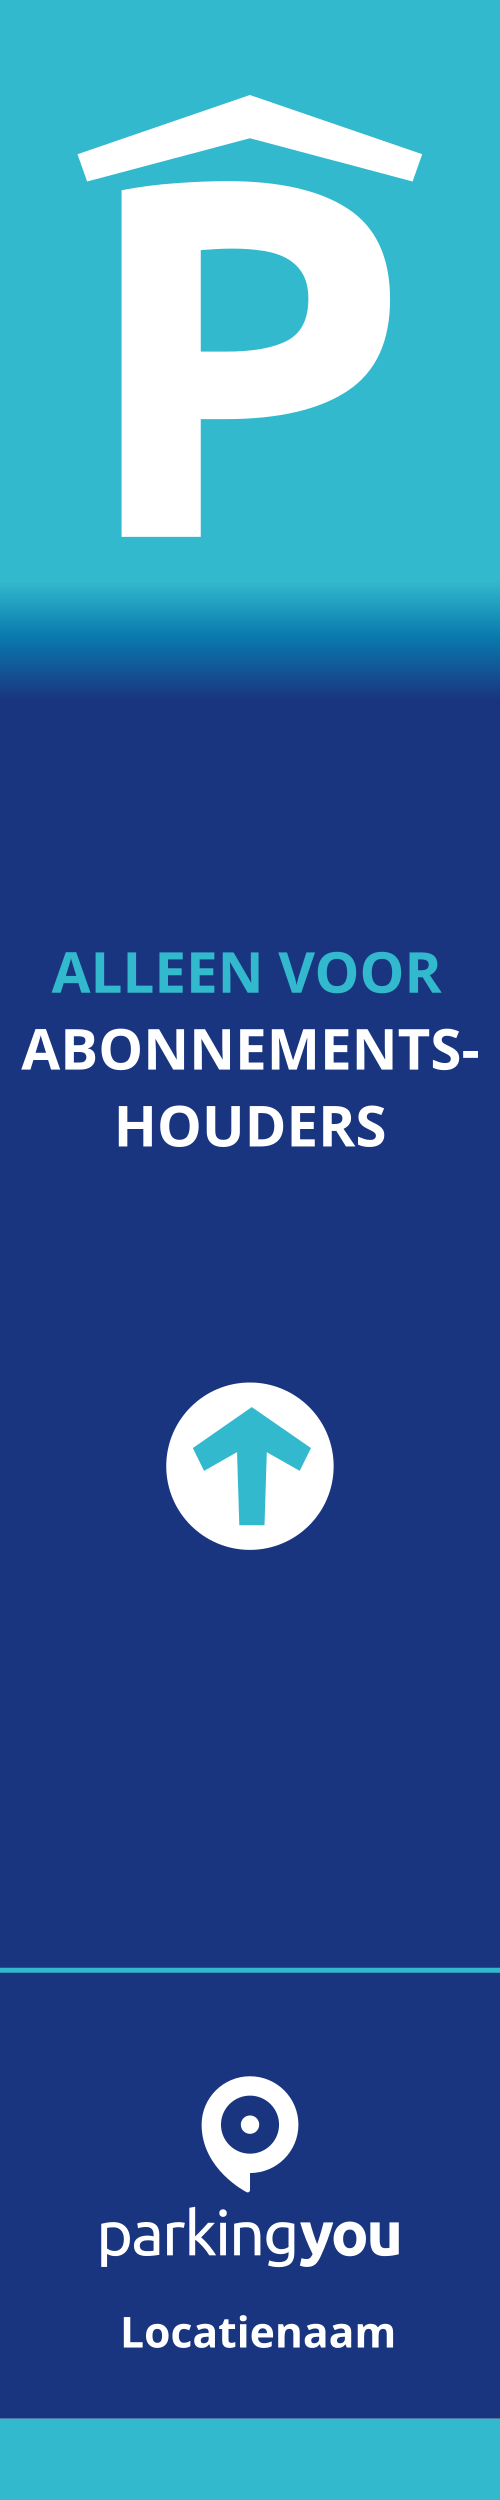
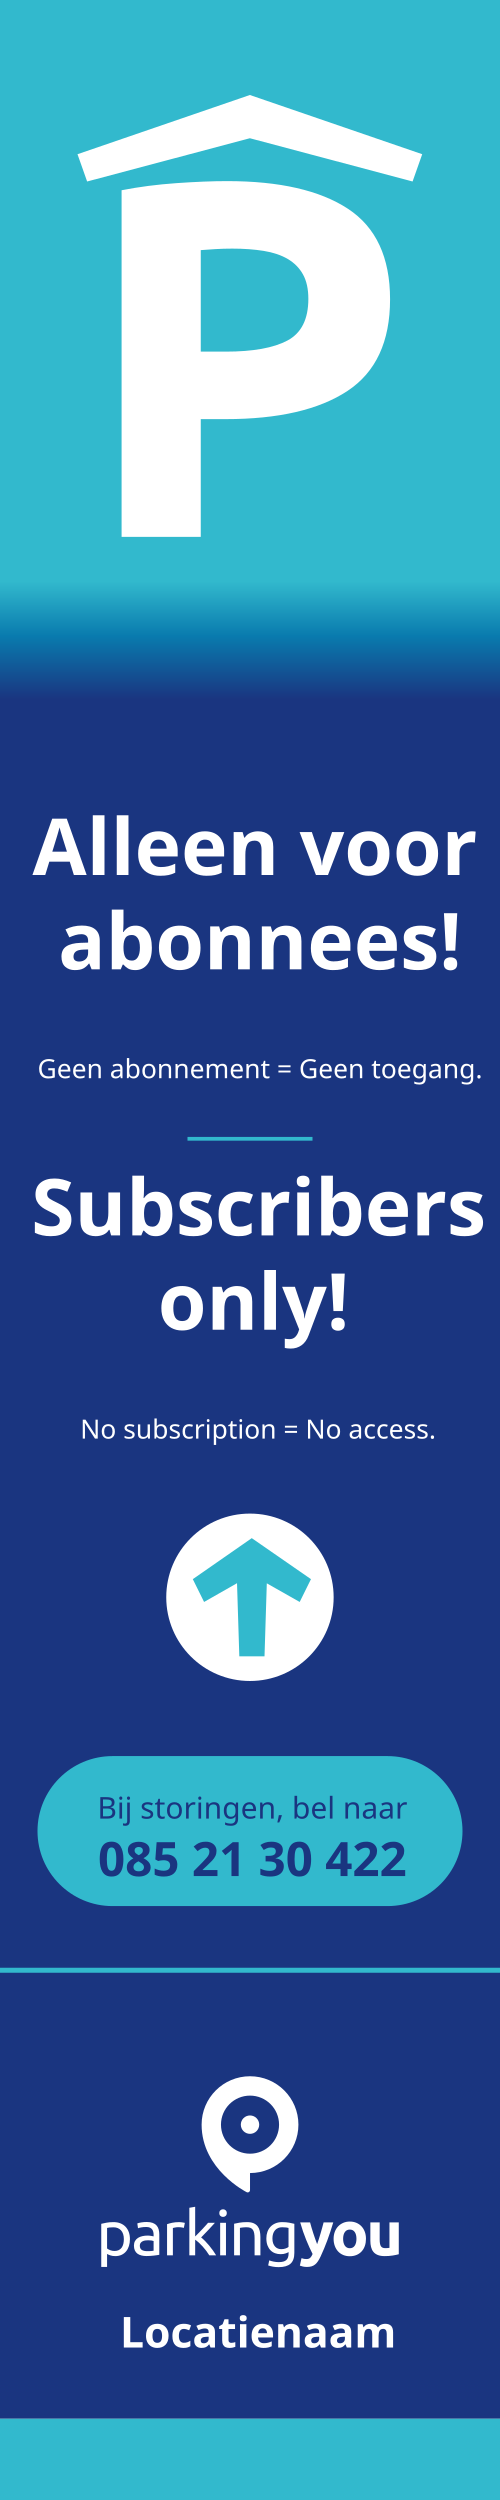
<svg xmlns="http://www.w3.org/2000/svg" width="400mm" height="2000mm" viewBox="0 0 400 2000">
  <defs>
    <linearGradient id="py-zuil-verloop" gradientUnits="userSpaceOnUse" x1="0" y1="580" x2="0" y2="465">
      <stop offset="0" stop-color="#1A3580" />
      <stop offset="0.18" stop-color="#1A3580" />
      <stop offset="0.62" stop-color="#097BAE" />
      <stop offset="1" stop-color="#32B9CD" />
    </linearGradient>
  </defs>
  <g id="py-prod-zuil-abonnees-blauw">
    <g transform="translate(0 0)">
      <g id="body">
        <rect x="0" y="0" width="400" height="1935" fill="#1A3580" id="column" />
      </g>
      <g id="header">
        <rect x="0" y="0" width="400" height="580" fill="#32B9CD" id="header-aqua" />
        <rect x="0" y="465" width="400" height="115" fill="url(#py-zuil-verloop)" id="header-verloop" />
        <g data-element="py-atom-symbol-p-roof" transform="translate(62 76) scale(0.505 0.505)">
          <path d="M156.677 139.628C126.127 141.776 97.181 145.533 69.848 150.885L69.848 700L195.267 700L195.267 513.48L234.662 513.48C318.277 513.48 382.596 498.607 427.617 468.857C472.642 439.111 495.153 390.745 495.153 323.739C495.153 257.283 472.903 209.449 428.422 180.229C383.929 151.019 320.151 136.411 237.075 136.411C214.025 136.411 187.228 137.49 156.677 139.628M294.962 246.957C309.959 249.373 322.701 253.667 333.15 259.822C343.6 265.993 351.643 274.17 357.27 284.344C362.897 294.532 365.708 307.398 365.708 322.934C365.708 355.09 354.719 377.079 332.748 388.861C310.767 400.655 278.078 406.55 234.662 406.55L195.267 406.55L195.267 245.75C201.699 245.225 209.336 244.685 218.184 244.145C227.025 243.619 235.992 243.341 245.118 243.341C263.332 243.341 279.948 244.547 294.962 246.957" fill="#FFFFFF" />
          <path d="M546.074 93.807L530.82 137.015L273.039 68.488L15.254 137.015L0 93.807L273.039 0L546.074 93.807" fill="#FFFFFF" />
        </g>
      </g>
      <g id="headline" data-variable="headline">
-         <text x="41.231" y="794.182" font-family="Ubuntu" font-size="45.208" font-weight="bold" fill="#32B9CD" id="headline-1" xml:space="preserve">ALLEEN VOOR</text>
-         <text x="17" y="855.664" font-family="Ubuntu" font-size="45.208" font-weight="bold" fill="#FFFFFF" id="headline-2" xml:space="preserve">ABONNEMENTS-</text>
-         <text x="90.982" y="917.147" font-family="Ubuntu" font-size="45.208" font-weight="bold" fill="#FFFFFF" id="headline-3" xml:space="preserve">HOUDERS</text>
+         <text x="25.943" y="700" font-family="Ubuntu" font-size="62.882" font-weight="bold" fill="#FFFFFF" id="headline-nl-1" xml:space="preserve">Alleen voor</text>
+         <text x="46.537" y="775.458" font-family="Ubuntu" font-size="62.882" font-weight="bold" fill="#FFFFFF" id="headline-nl-2" xml:space="preserve">abonnees!</text>
+       </g>
+       <text x="30" y="862.554" font-family="Ubuntu" font-size="21.159" fill="#FFFFFF" data-variable="subline-nl" id="subline-nl" xml:space="preserve">Geen abonnement = Geen toegang.</text>
+       <rect x="150" y="909.537" width="100" height="3" fill="#32B9CD" id="language-divider" />
+       <g id="headline-en">
+         <text x="25" y="988.317" font-family="Ubuntu" font-size="62.882" font-weight="bold" fill="#FFFFFF" id="headline-en-1" xml:space="preserve">Subscribers</text>
+         <text x="126.271" y="1063.775" font-family="Ubuntu" font-size="62.882" font-weight="bold" fill="#FFFFFF" id="headline-en-2" xml:space="preserve">only!</text>
+       </g>
+       <text x="64.161" y="1150.871" font-family="Ubuntu" font-size="21.159" fill="#FFFFFF" data-variable="subline-en" id="subline-en" xml:space="preserve">No subscription = No access.</text>
+       <g id="fault-contact">
+         <rect x="30" y="1404.871" width="340" height="120" rx="60" ry="60" fill="#32B9CD" id="pill" />
+         <text x="77.912" y="1454.871" font-family="Ubuntu Medium" font-size="24" fill="#1A3580" data-variable="text" id="fault-text" xml:space="preserve">Bij storingen, bel naar</text>
+         <text x="78.4" y="1500.871" font-family="Ubuntu" font-size="38" font-weight="bold" fill="#1A3580" data-variable="phone-number" id="phone-number" xml:space="preserve">085 21 30 422</text>
      </g>
      <g id="direction">
-         <g data-element="py-atom-arrow-up-circle" transform="translate(133 1106) scale(0.788 0.788)" id="arrow">
+         <g data-element="py-atom-arrow-up-circle" transform="translate(133 1210.871) scale(0.788 0.788)" id="arrow">
          <path d="M169.947 84.973C169.947 131.904 131.904 169.947 84.973 169.947C38.045 169.947 0 131.904 0 84.973C0 38.045 38.045 0 84.973 0C131.904 0 169.947 38.045 169.947 84.973" fill="#FFFFFF" />
          <path d="M146.92 66.562L86.81 24.927L26.958 66.562L38.408 89.721L71.847 70.665L74.182 144.889L99.757 144.889L102.087 70.799L135.47 89.721L146.92 66.562" fill="#32B9CD" />
        </g>
      </g>
      <rect x="0" y="1574.2" width="400" height="4" fill="#32B9CD" id="divider" />
      <g id="lockup">
        <g data-element="py-atom-logo-stacked-white" transform="translate(81 1661) scale(3.227 3.227)">
          <path d="M36.88 19.2C32.904 19.2 29.68 15.976 29.68 12C29.68 8.024 32.904 4.8 36.88 4.8C40.857 4.8 44.08 8.024 44.08 12C44.08 15.976 40.857 19.2 36.88 19.2M36.88 0C30.253 0 24.88 5.372 24.88 11.999C24.88 23.134 36.007 28.716 36.007 28.716C36.39 28.949 36.88 28.671 36.88 28.223L36.88 23.998C43.508 23.998 48.88 18.626 48.88 11.999C48.88 5.372 43.508 0 36.88 0" fill="#FFFFFF" />
          <path d="M34.6 12C34.6 10.741 35.621 9.72 36.88 9.72C38.139 9.72 39.16 10.741 39.16 12C39.16 13.259 38.139 14.28 36.88 14.28C35.621 14.28 34.6 13.259 34.6 12" fill="#FFFFFF" />
          <path d="M5.604 40.383C5.604 39.442 5.371 38.717 4.905 38.21C4.439 37.703 3.818 37.45 3.042 37.45C2.608 37.45 2.269 37.465 2.026 37.496C1.783 37.527 1.589 37.564 1.444 37.605L1.444 42.696C1.62 42.841 1.873 42.981 2.204 43.115C2.535 43.25 2.897 43.317 3.291 43.317C3.705 43.317 4.059 43.242 4.354 43.092C4.649 42.942 4.89 42.735 5.076 42.471C5.262 42.207 5.396 41.896 5.479 41.539C5.562 41.183 5.604 40.797 5.604 40.383M7.11 40.383C7.11 40.994 7.029 41.558 6.869 42.075C6.708 42.593 6.473 43.037 6.162 43.41C5.852 43.783 5.472 44.072 5.022 44.279C4.571 44.486 4.057 44.59 3.477 44.59C3.011 44.59 2.6 44.527 2.243 44.403C1.886 44.279 1.62 44.161 1.444 44.047L1.444 47.275L0 47.275L0 36.58C0.341 36.498 0.769 36.407 1.281 36.308C1.793 36.21 2.385 36.161 3.058 36.161C3.679 36.161 4.238 36.26 4.734 36.456C5.231 36.653 5.655 36.932 6.007 37.294C6.359 37.656 6.63 38.099 6.822 38.622C7.014 39.144 7.11 39.731 7.11 40.383" fill="#FFFFFF" />
          <path d="M11.409 43.363C11.75 43.363 12.053 43.356 12.317 43.34C12.581 43.325 12.801 43.296 12.977 43.255L12.977 40.849C12.873 40.797 12.705 40.753 12.472 40.717C12.239 40.681 11.957 40.663 11.626 40.663C11.409 40.663 11.178 40.678 10.935 40.709C10.692 40.74 10.47 40.805 10.268 40.903C10.066 41.002 9.898 41.136 9.763 41.307C9.629 41.477 9.562 41.702 9.562 41.982C9.562 42.5 9.727 42.859 10.058 43.061C10.389 43.262 10.84 43.363 11.409 43.363M11.285 36.13C11.864 36.13 12.353 36.205 12.752 36.355C13.15 36.505 13.471 36.717 13.714 36.992C13.957 37.266 14.131 37.592 14.234 37.969C14.337 38.347 14.389 38.764 14.389 39.219L14.389 44.264C14.265 44.284 14.091 44.313 13.869 44.349C13.647 44.385 13.396 44.419 13.116 44.45C12.837 44.481 12.534 44.51 12.209 44.535C11.882 44.561 11.559 44.574 11.238 44.574C10.783 44.574 10.364 44.528 9.981 44.434C9.598 44.341 9.267 44.194 8.987 43.992C8.708 43.79 8.491 43.524 8.335 43.193C8.18 42.862 8.103 42.463 8.103 41.997C8.103 41.553 8.193 41.17 8.374 40.849C8.555 40.528 8.801 40.269 9.112 40.073C9.422 39.876 9.784 39.731 10.198 39.638C10.612 39.545 11.047 39.498 11.502 39.498C11.647 39.498 11.797 39.506 11.952 39.522C12.107 39.537 12.255 39.558 12.394 39.584C12.534 39.609 12.656 39.633 12.759 39.654C12.863 39.674 12.935 39.69 12.977 39.7L12.977 39.297C12.977 39.059 12.951 38.823 12.899 38.591C12.847 38.358 12.754 38.151 12.62 37.969C12.485 37.788 12.301 37.643 12.069 37.535C11.836 37.426 11.533 37.372 11.16 37.372C10.684 37.372 10.268 37.405 9.911 37.473C9.554 37.54 9.287 37.61 9.112 37.683L8.941 36.487C9.127 36.404 9.438 36.324 9.872 36.246C10.307 36.169 10.778 36.13 11.285 36.13" fill="#FFFFFF" />
          <path d="M24.758 39.964C25.068 40.202 25.396 40.497 25.743 40.849C26.09 41.201 26.431 41.581 26.768 41.99C27.104 42.399 27.422 42.812 27.722 43.232C28.022 43.651 28.276 44.041 28.483 44.403L26.791 44.403C26.574 44.041 26.323 43.671 26.038 43.293C25.753 42.916 25.456 42.554 25.146 42.207C24.835 41.861 24.519 41.542 24.199 41.252C23.878 40.963 23.573 40.72 23.283 40.523L23.283 44.403L21.839 44.403L21.839 32.607L23.283 32.358L23.283 39.716L24.106 38.893C24.406 38.593 24.701 38.288 24.99 37.977C25.28 37.667 25.554 37.37 25.813 37.085C26.072 36.8 26.294 36.549 26.48 36.332L28.172 36.332C27.934 36.591 27.676 36.875 27.396 37.186C27.117 37.496 26.827 37.809 26.527 38.125C26.227 38.44 25.924 38.756 25.619 39.072C25.314 39.387 25.027 39.685 24.758 39.964" fill="#FFFFFF" />
          <path d="M29.476 36.332L30.92 36.332L30.92 44.404L29.476 44.404ZM30.19 34.873C29.931 34.873 29.711 34.788 29.53 34.616C29.349 34.446 29.259 34.216 29.259 33.926C29.259 33.637 29.349 33.406 29.53 33.235C29.711 33.065 29.931 32.979 30.19 32.979C30.449 32.979 30.669 33.065 30.85 33.235C31.031 33.406 31.121 33.637 31.121 33.926C31.121 34.216 31.031 34.446 30.85 34.616C30.669 34.788 30.449 34.873 30.19 34.873" fill="#FFFFFF" />
          <path d="M32.937 36.565C33.268 36.482 33.708 36.394 34.257 36.301C34.805 36.207 35.436 36.161 36.15 36.161C36.792 36.161 37.325 36.252 37.749 36.433C38.173 36.614 38.513 36.867 38.766 37.193C39.019 37.519 39.198 37.91 39.301 38.365C39.405 38.821 39.457 39.323 39.457 39.871L39.457 44.404L38.013 44.404L38.013 40.182C38.013 39.685 37.979 39.261 37.912 38.909C37.845 38.557 37.734 38.272 37.578 38.055C37.423 37.837 37.216 37.68 36.957 37.582C36.699 37.483 36.378 37.434 35.995 37.434C35.84 37.434 35.679 37.439 35.514 37.45C35.348 37.46 35.191 37.473 35.041 37.488C34.891 37.504 34.756 37.522 34.637 37.542C34.518 37.564 34.433 37.579 34.381 37.589L34.381 44.404L32.937 44.404L32.937 36.565" fill="#FFFFFF" />
          <path d="M46.426 37.605C46.281 37.564 46.087 37.524 45.844 37.488C45.601 37.452 45.272 37.434 44.858 37.434C44.082 37.434 43.485 37.687 43.066 38.195C42.646 38.702 42.437 39.374 42.437 40.213C42.437 40.678 42.496 41.077 42.615 41.408C42.734 41.739 42.894 42.013 43.097 42.23C43.298 42.448 43.531 42.608 43.795 42.712C44.059 42.815 44.331 42.867 44.61 42.867C44.993 42.867 45.345 42.813 45.666 42.704C45.986 42.595 46.24 42.468 46.426 42.323L46.426 37.605M46.442 43.596C46.317 43.679 46.077 43.785 45.72 43.915C45.362 44.044 44.946 44.108 44.47 44.108C43.983 44.108 43.526 44.031 43.097 43.876C42.667 43.721 42.292 43.48 41.971 43.154C41.65 42.828 41.397 42.422 41.211 41.935C41.024 41.449 40.931 40.87 40.931 40.197C40.931 39.607 41.019 39.066 41.195 38.575C41.371 38.083 41.627 37.659 41.963 37.302C42.3 36.945 42.711 36.666 43.197 36.464C43.684 36.262 44.232 36.161 44.843 36.161C45.515 36.161 46.103 36.21 46.605 36.308C47.106 36.407 47.528 36.498 47.87 36.58L47.87 43.783C47.87 45.024 47.549 45.924 46.907 46.484C46.266 47.042 45.293 47.322 43.989 47.322C43.482 47.322 43.003 47.28 42.553 47.197C42.103 47.114 41.712 47.016 41.381 46.902L41.645 45.645C41.935 45.759 42.289 45.86 42.709 45.948C43.127 46.036 43.565 46.08 44.02 46.08C44.879 46.08 45.497 45.909 45.875 45.567C46.253 45.226 46.442 44.683 46.442 43.938L46.442 43.596" fill="#FFFFFF" />
          <path d="M57.515 36.239C57.048 37.812 56.56 39.287 56.052 40.663C55.544 42.039 54.988 43.374 54.387 44.667C54.169 45.133 53.951 45.529 53.733 45.855C53.516 46.181 53.277 46.45 53.018 46.662C52.759 46.874 52.467 47.029 52.14 47.127C51.814 47.225 51.433 47.275 50.998 47.275C50.635 47.275 50.301 47.241 49.995 47.174C49.689 47.107 49.438 47.032 49.241 46.949L49.645 45.102C49.883 45.185 50.095 45.241 50.282 45.272C50.467 45.304 50.665 45.319 50.872 45.319C51.286 45.319 51.604 45.208 51.827 44.986C52.049 44.763 52.238 44.455 52.394 44.062C51.866 43.027 51.337 41.865 50.809 40.577C50.282 39.289 49.784 37.843 49.319 36.239L51.771 36.239C51.875 36.642 51.997 37.08 52.138 37.551C52.278 38.021 52.426 38.497 52.582 38.979C52.738 39.46 52.896 39.928 53.058 40.383C53.218 40.839 53.372 41.253 53.518 41.625C53.653 41.253 53.793 40.839 53.938 40.383C54.084 39.928 54.227 39.46 54.367 38.979C54.507 38.497 54.642 38.021 54.772 37.551C54.902 37.08 55.019 36.642 55.123 36.239L57.515 36.239" fill="#FFFFFF" />
          <path d="M63.267 40.305C63.267 39.592 63.125 39.031 62.841 38.622C62.556 38.212 62.15 38.008 61.622 38.008C61.094 38.008 60.685 38.212 60.396 38.622C60.106 39.031 59.961 39.592 59.961 40.305C59.961 41.02 60.106 41.586 60.396 42.005C60.685 42.424 61.094 42.634 61.622 42.634C62.15 42.634 62.556 42.424 62.841 42.005C63.125 41.586 63.267 41.02 63.267 40.305M65.626 40.305C65.626 40.947 65.534 41.534 65.347 42.067C65.161 42.6 64.892 43.056 64.54 43.433C64.188 43.811 63.767 44.103 63.275 44.311C62.783 44.517 62.232 44.621 61.622 44.621C61.022 44.621 60.476 44.517 59.984 44.311C59.493 44.103 59.071 43.811 58.719 43.433C58.367 43.056 58.093 42.6 57.897 42.067C57.7 41.534 57.602 40.947 57.602 40.305C57.602 39.664 57.703 39.079 57.904 38.551C58.106 38.024 58.386 37.574 58.743 37.201C59.1 36.829 59.524 36.539 60.016 36.332C60.507 36.125 61.042 36.021 61.622 36.021C62.212 36.021 62.752 36.125 63.244 36.332C63.736 36.539 64.157 36.829 64.509 37.201C64.861 37.574 65.135 38.024 65.332 38.551C65.528 39.079 65.626 39.664 65.626 40.305" fill="#FFFFFF" />
          <path d="M73.76 44.124C73.367 44.238 72.86 44.344 72.239 44.442C71.618 44.541 70.966 44.59 70.284 44.59C69.59 44.59 69.013 44.497 68.553 44.31C68.092 44.124 67.727 43.863 67.458 43.526C67.189 43.191 66.998 42.789 66.884 42.323C66.77 41.858 66.713 41.346 66.713 40.787L66.713 36.239L69.026 36.239L69.026 40.507C69.026 41.252 69.124 41.791 69.321 42.122C69.518 42.453 69.885 42.618 70.423 42.618C70.589 42.618 70.765 42.611 70.951 42.595C71.137 42.58 71.303 42.562 71.448 42.541L71.448 36.239L73.76 36.239L73.76 44.124" fill="#FFFFFF" />
          <path d="M20.728 36.348C20.694 36.34 20.662 36.332 20.622 36.324C20.492 36.298 20.35 36.272 20.194 36.247C20.039 36.221 19.881 36.2 19.721 36.185C19.56 36.169 19.418 36.161 19.294 36.161C18.663 36.161 18.094 36.216 17.587 36.324C17.08 36.433 16.655 36.549 16.314 36.673L16.314 44.404L17.757 44.404L17.757 37.62C17.84 37.6 18.013 37.561 18.277 37.504C18.541 37.447 18.808 37.419 19.077 37.419C19.49 37.419 19.83 37.447 20.093 37.504C20.247 37.537 20.371 37.567 20.474 37.595L20.728 36.348" fill="#FFFFFF" />
        </g>
        <text x="96" y="1878" font-family="Ubuntu" font-size="34.115" font-weight="bold" fill="#FFFFFF" data-variable="location name" id="location-name" xml:space="preserve">Locatienaam</text>
      </g>
      <g id="plinth">
        <rect x="0" y="1935" width="400" height="65" fill="#32B9CD" id="plinth-plate" />
      </g>
    </g>
  </g>
</svg>
